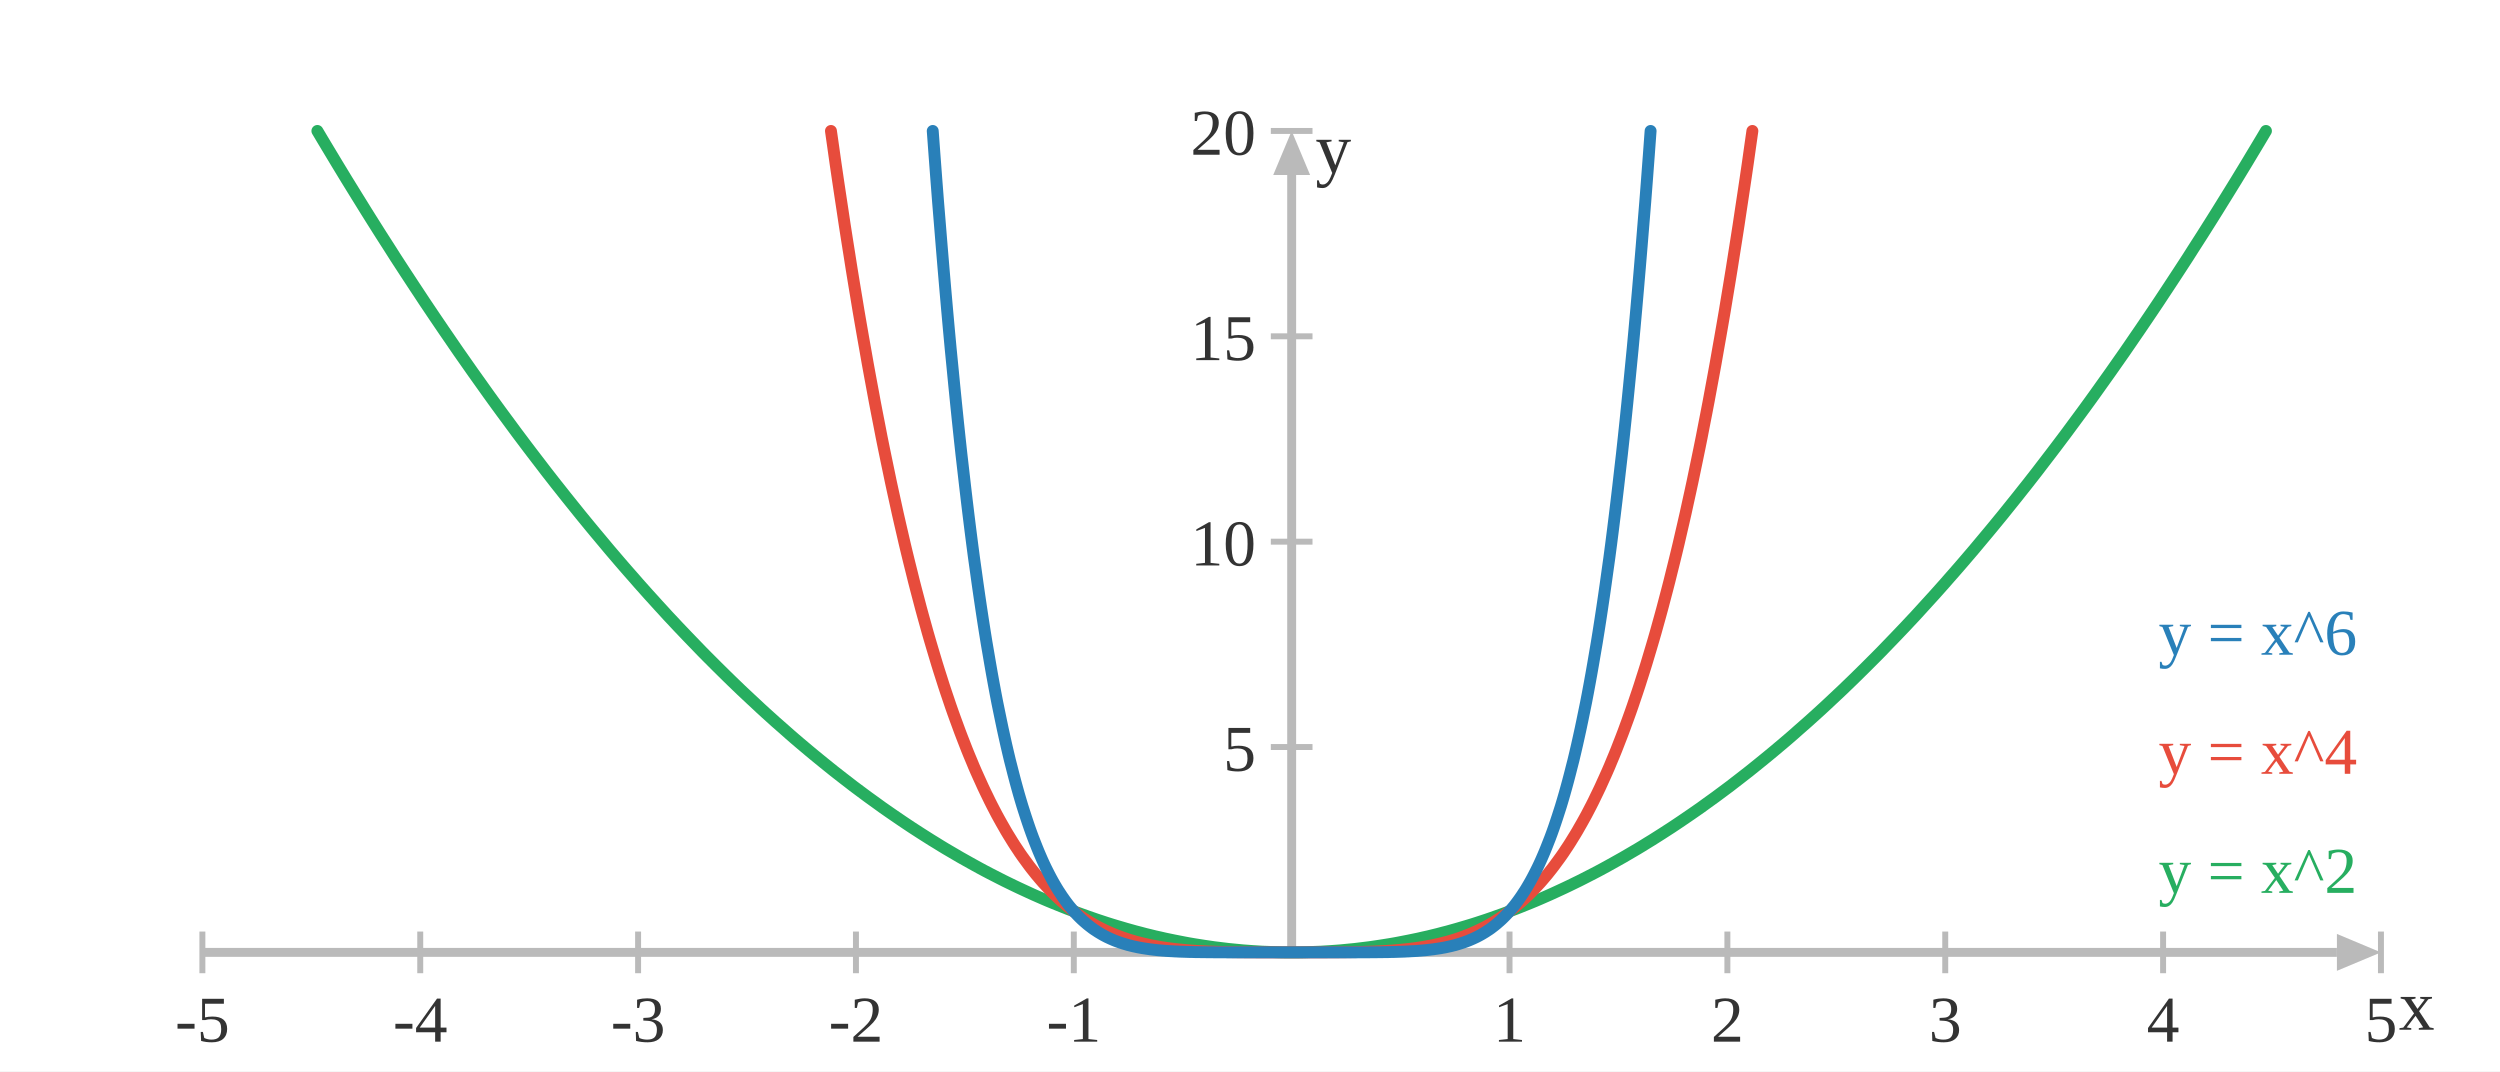
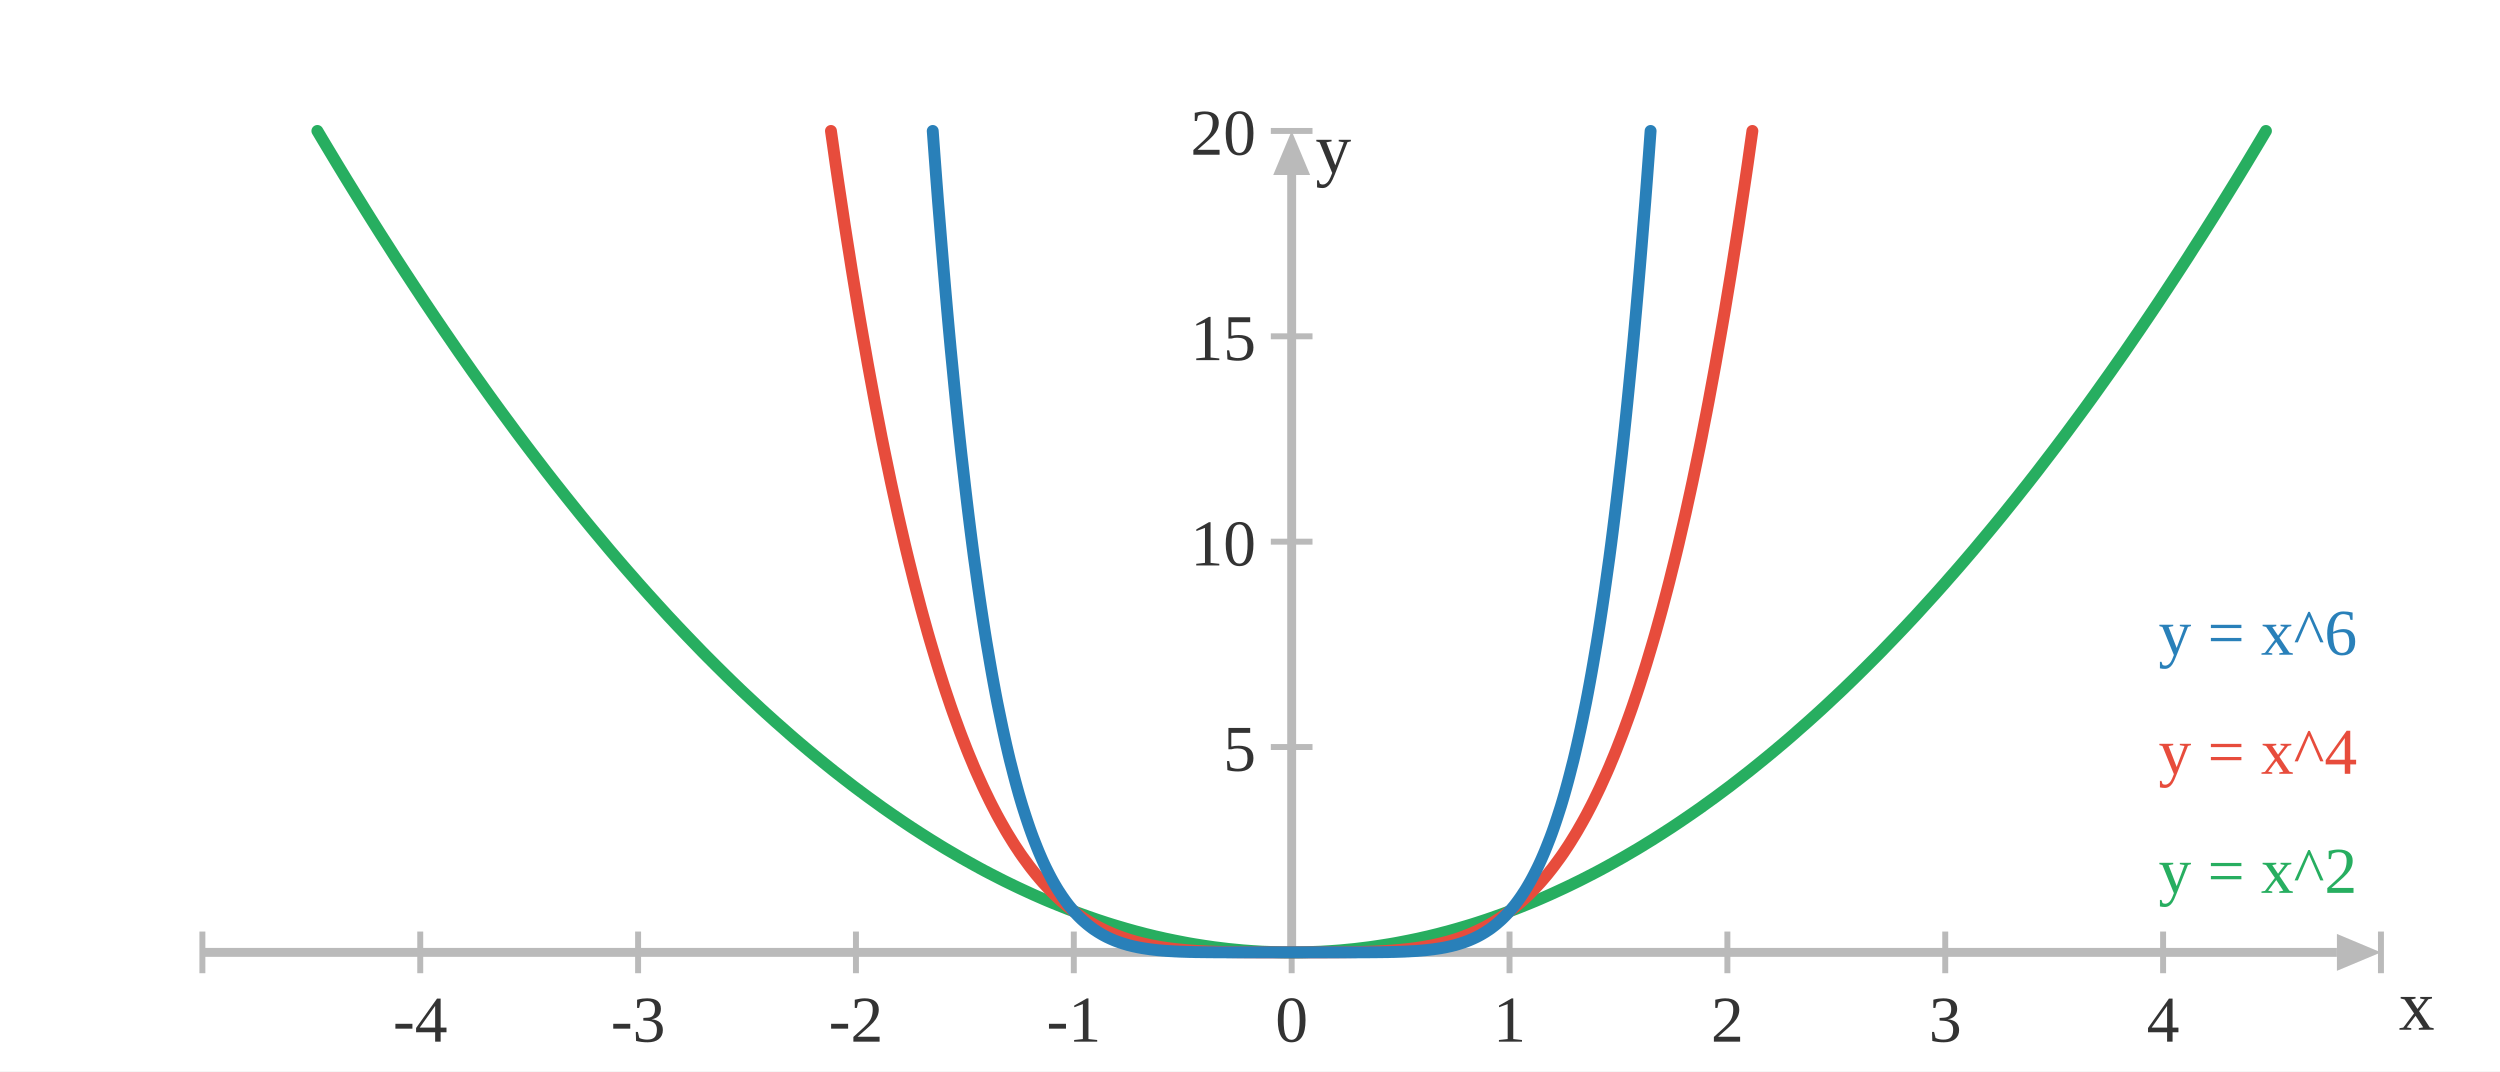
<svg xmlns="http://www.w3.org/2000/svg" width="420px" height="180px" viewBox="0 0 420 180">
  <rect width="420" height="180" fill="white" />
  <line x1="34" y1="160" x2="392.6" y2="160" stroke="#BABABA" stroke-width="1.5" />
  <polygon points="400,160 392.6,156.9 392.6,163.1" fill="#BABABA" />
  <text x="403" y="173" font-size="12" fill="#333333" text-anchor="start">x</text>
  <line x1="217.0" y1="29.4" x2="217.0" y2="160" stroke="#BABABA" stroke-width="1.5" />
  <polygon points="217.0,22 213.9,29.4 220.1,29.4" fill="#BABABA" />
  <text x="221.0" y="29" font-size="12" fill="#333333" text-anchor="start">y</text>
  <line x1="34.0" y1="156.5" x2="34.0" y2="163.5" stroke="#BABABA" stroke-width="1" />
-   <text x="34.0" y="175" font-size="11" fill="#333333" text-anchor="middle">-5</text>
  <line x1="70.6" y1="156.5" x2="70.6" y2="163.5" stroke="#BABABA" stroke-width="1" />
  <text x="70.6" y="175" font-size="11" fill="#333333" text-anchor="middle">-4</text>
  <line x1="107.2" y1="156.5" x2="107.2" y2="163.5" stroke="#BABABA" stroke-width="1" />
  <text x="107.2" y="175" font-size="11" fill="#333333" text-anchor="middle">-3</text>
  <line x1="143.8" y1="156.5" x2="143.8" y2="163.5" stroke="#BABABA" stroke-width="1" />
  <text x="143.8" y="175" font-size="11" fill="#333333" text-anchor="middle">-2</text>
  <line x1="180.4" y1="156.5" x2="180.4" y2="163.5" stroke="#BABABA" stroke-width="1" />
  <text x="180.4" y="175" font-size="11" fill="#333333" text-anchor="middle">-1</text>
+   <line x1="217.0" y1="156.5" x2="217.0" y2="163.5" stroke="#BABABA" stroke-width="1" />
+   <text x="217.0" y="175" font-size="11" fill="#333333" text-anchor="middle">0</text>
  <line x1="253.6" y1="156.5" x2="253.6" y2="163.5" stroke="#BABABA" stroke-width="1" />
  <text x="253.6" y="175" font-size="11" fill="#333333" text-anchor="middle">1</text>
  <line x1="290.2" y1="156.5" x2="290.2" y2="163.5" stroke="#BABABA" stroke-width="1" />
  <text x="290.2" y="175" font-size="11" fill="#333333" text-anchor="middle">2</text>
  <line x1="326.8" y1="156.5" x2="326.8" y2="163.5" stroke="#BABABA" stroke-width="1" />
  <text x="326.8" y="175" font-size="11" fill="#333333" text-anchor="middle">3</text>
  <line x1="363.4" y1="156.5" x2="363.4" y2="163.5" stroke="#BABABA" stroke-width="1" />
  <text x="363.4" y="175" font-size="11" fill="#333333" text-anchor="middle">4</text>
  <line x1="400.0" y1="156.5" x2="400.0" y2="163.5" stroke="#BABABA" stroke-width="1" />
-   <text x="400.0" y="175" font-size="11" fill="#333333" text-anchor="middle">5</text>
  <line x1="213.5" y1="125.5" x2="220.5" y2="125.5" stroke="#BABABA" stroke-width="1" />
  <text x="211.0" y="129.5" font-size="11" fill="#333333" text-anchor="end">5</text>
  <line x1="213.5" y1="91.0" x2="220.5" y2="91.0" stroke="#BABABA" stroke-width="1" />
  <text x="211.0" y="95.0" font-size="11" fill="#333333" text-anchor="end">10</text>
  <line x1="213.5" y1="56.5" x2="220.5" y2="56.5" stroke="#BABABA" stroke-width="1" />
  <text x="211.0" y="60.5" font-size="11" fill="#333333" text-anchor="end">15</text>
  <line x1="213.5" y1="22.0" x2="220.5" y2="22.0" stroke="#BABABA" stroke-width="1" />
  <text x="211.0" y="26.0" font-size="11" fill="#333333" text-anchor="end">20</text>
  <path d="M 53.32,22.0 L 54.14,23.38 L 54.96,24.75 L 55.78,26.11 L 56.59,27.46 L 57.41,28.81 L 58.23,30.16 L 59.05,31.49 L 59.87,32.82 L 60.69,34.14 L 61.5,35.45 L 62.32,36.76 L 63.14,38.06 L 63.96,39.36 L 64.78,40.64 L 65.6,41.92 L 66.41,43.2 L 67.23,44.46 L 68.05,45.72 L 68.87,46.97 L 69.69,48.22 L 70.51,49.46 L 71.32,50.69 L 72.14,51.91 L 72.96,53.13 L 73.78,54.34 L 74.6,55.55 L 75.42,56.74 L 76.24,57.94 L 77.05,59.12 L 77.87,60.29 L 78.69,61.46 L 79.51,62.63 L 80.33,63.78 L 81.15,64.93 L 81.96,66.07 L 82.78,67.21 L 83.6,68.34 L 84.42,69.46 L 85.24,70.57 L 86.06,71.68 L 86.87,72.78 L 87.69,73.87 L 88.51,74.96 L 89.33,76.04 L 90.15,77.11 L 90.97,78.18 L 91.78,79.24 L 92.6,80.29 L 93.42,81.34 L 94.24,82.37 L 95.06,83.41 L 95.88,84.43 L 96.7,85.45 L 97.51,86.46 L 98.33,87.46 L 99.15,88.46 L 99.97,89.45 L 100.79,90.43 L 101.61,91.41 L 102.42,92.38 L 103.24,93.34 L 104.06,94.3 L 104.88,95.25 L 105.7,96.19 L 106.52,97.12 L 107.33,98.05 L 108.15,98.97 L 108.97,99.89 L 109.79,100.79 L 110.61,101.7 L 111.43,102.59 L 112.24,103.48 L 113.06,104.35 L 113.88,105.23 L 114.7,106.09 L 115.52,106.95 L 116.34,107.8 L 117.16,108.65 L 117.97,109.49 L 118.79,110.32 L 119.61,111.14 L 120.43,111.96 L 121.25,112.77 L 122.07,113.58 L 122.88,114.37 L 123.7,115.16 L 124.52,115.95 L 125.34,116.72 L 126.16,117.49 L 126.98,118.25 L 127.79,119.01 L 128.61,119.76 L 129.43,120.5 L 130.25,121.24 L 131.07,121.96 L 131.89,122.68 L 132.7,123.4 L 133.52,124.11 L 134.34,124.81 L 135.16,125.5 L 135.98,126.19 L 136.8,126.87 L 137.62,127.54 L 138.43,128.2 L 139.25,128.86 L 140.07,129.52 L 140.89,130.16 L 141.71,130.8 L 142.53,131.43 L 143.34,132.06 L 144.16,132.67 L 144.98,133.28 L 145.8,133.89 L 146.62,134.48 L 147.44,135.07 L 148.25,135.66 L 149.07,136.23 L 149.89,136.8 L 150.71,137.36 L 151.53,137.92 L 152.35,138.47 L 153.16,139.01 L 153.98,139.54 L 154.8,140.07 L 155.62,140.59 L 156.44,141.11 L 157.26,141.61 L 158.08,142.12 L 158.89,142.61 L 159.71,143.09 L 160.53,143.57 L 161.35,144.05 L 162.17,144.51 L 162.99,144.97 L 163.8,145.42 L 164.62,145.87 L 165.44,146.31 L 166.26,146.74 L 167.08,147.16 L 167.9,147.58 L 168.71,147.99 L 169.53,148.39 L 170.35,148.79 L 171.17,149.18 L 171.99,149.56 L 172.81,149.94 L 173.62,150.31 L 174.44,150.67 L 175.26,151.03 L 176.08,151.38 L 176.9,151.72 L 177.72,152.05 L 178.54,152.38 L 179.35,152.7 L 180.17,153.01 L 180.99,153.32 L 181.81,153.62 L 182.63,153.91 L 183.45,154.2 L 184.26,154.48 L 185.08,154.75 L 185.9,155.02 L 186.72,155.28 L 187.54,155.53 L 188.36,155.77 L 189.17,156.01 L 189.99,156.24 L 190.81,156.47 L 191.63,156.68 L 192.45,156.9 L 193.27,157.1 L 194.08,157.3 L 194.9,157.48 L 195.72,157.67 L 196.54,157.84 L 197.36,158.01 L 198.18,158.17 L 199.0,158.33 L 199.81,158.48 L 200.63,158.62 L 201.45,158.75 L 202.27,158.88 L 203.09,159.0 L 203.91,159.12 L 204.72,159.22 L 205.54,159.32 L 206.36,159.42 L 207.18,159.5 L 208.0,159.58 L 208.82,159.66 L 209.63,159.72 L 210.45,159.78 L 211.27,159.83 L 212.09,159.88 L 212.91,159.91 L 213.73,159.94 L 214.54,159.97 L 215.36,159.99 L 216.18,160.0 L 217.0,160.0 L 217.82,160.0 L 218.64,159.99 L 219.46,159.97 L 220.27,159.94 L 221.09,159.91 L 221.91,159.88 L 222.73,159.83 L 223.55,159.78 L 224.37,159.72 L 225.18,159.66 L 226.0,159.58 L 226.82,159.5 L 227.64,159.42 L 228.46,159.32 L 229.28,159.22 L 230.09,159.12 L 230.91,159.0 L 231.73,158.88 L 232.55,158.75 L 233.37,158.62 L 234.19,158.48 L 235.0,158.33 L 235.82,158.17 L 236.64,158.01 L 237.46,157.84 L 238.28,157.67 L 239.1,157.48 L 239.92,157.3 L 240.73,157.1 L 241.55,156.9 L 242.37,156.68 L 243.19,156.47 L 244.01,156.24 L 244.83,156.01 L 245.64,155.77 L 246.46,155.53 L 247.28,155.28 L 248.1,155.02 L 248.92,154.75 L 249.74,154.48 L 250.55,154.2 L 251.37,153.91 L 252.19,153.62 L 253.01,153.32 L 253.83,153.01 L 254.65,152.7 L 255.46,152.38 L 256.28,152.05 L 257.1,151.72 L 257.92,151.38 L 258.74,151.03 L 259.56,150.67 L 260.38,150.31 L 261.19,149.94 L 262.01,149.56 L 262.83,149.18 L 263.65,148.79 L 264.47,148.39 L 265.29,147.99 L 266.1,147.58 L 266.92,147.16 L 267.74,146.74 L 268.56,146.31 L 269.38,145.87 L 270.2,145.42 L 271.01,144.97 L 271.83,144.51 L 272.65,144.05 L 273.47,143.57 L 274.29,143.09 L 275.11,142.61 L 275.92,142.12 L 276.74,141.61 L 277.56,141.11 L 278.38,140.59 L 279.2,140.07 L 280.02,139.54 L 280.84,139.01 L 281.65,138.47 L 282.47,137.92 L 283.29,137.36 L 284.11,136.8 L 284.93,136.23 L 285.75,135.66 L 286.56,135.07 L 287.38,134.48 L 288.2,133.89 L 289.02,133.28 L 289.84,132.67 L 290.66,132.06 L 291.47,131.43 L 292.29,130.8 L 293.11,130.16 L 293.93,129.52 L 294.75,128.86 L 295.57,128.2 L 296.38,127.54 L 297.2,126.87 L 298.02,126.19 L 298.84,125.5 L 299.66,124.81 L 300.48,124.11 L 301.3,123.4 L 302.11,122.68 L 302.93,121.96 L 303.75,121.24 L 304.57,120.5 L 305.39,119.76 L 306.21,119.01 L 307.02,118.26 L 307.84,117.49 L 308.66,116.72 L 309.48,115.95 L 310.3,115.16 L 311.12,114.37 L 311.93,113.58 L 312.75,112.77 L 313.57,111.96 L 314.39,111.14 L 315.21,110.32 L 316.03,109.49 L 316.84,108.65 L 317.66,107.8 L 318.48,106.95 L 319.3,106.09 L 320.12,105.23 L 320.94,104.35 L 321.76,103.48 L 322.57,102.59 L 323.39,101.69 L 324.21,100.79 L 325.03,99.89 L 325.85,98.97 L 326.67,98.05 L 327.48,97.12 L 328.3,96.19 L 329.12,95.25 L 329.94,94.3 L 330.76,93.34 L 331.58,92.38 L 332.39,91.41 L 333.21,90.43 L 334.03,89.45 L 334.85,88.46 L 335.67,87.46 L 336.49,86.46 L 337.3,85.45 L 338.12,84.43 L 338.94,83.41 L 339.76,82.37 L 340.58,81.34 L 341.4,80.29 L 342.22,79.24 L 343.03,78.18 L 343.85,77.11 L 344.67,76.04 L 345.49,74.96 L 346.31,73.87 L 347.13,72.78 L 347.94,71.68 L 348.76,70.57 L 349.58,69.46 L 350.4,68.34 L 351.22,67.21 L 352.04,66.07 L 352.85,64.93 L 353.67,63.78 L 354.49,62.63 L 355.31,61.46 L 356.13,60.29 L 356.95,59.12 L 357.76,57.94 L 358.58,56.74 L 359.4,55.55 L 360.22,54.34 L 361.04,53.13 L 361.86,51.91 L 362.68,50.69 L 363.49,49.46 L 364.31,48.22 L 365.13,46.97 L 365.95,45.72 L 366.77,44.46 L 367.59,43.2 L 368.4,41.92 L 369.22,40.64 L 370.04,39.36 L 370.86,38.06 L 371.68,36.76 L 372.5,35.45 L 373.31,34.14 L 374.13,32.82 L 374.95,31.49 L 375.77,30.16 L 376.59,28.81 L 377.41,27.46 L 378.22,26.11 L 379.04,24.75 L 379.86,23.38 L 380.68,22.0" fill="none" stroke="#27ae60" stroke-width="2" stroke-linecap="round" />
  <path d="M 139.6,22.0 L 139.99,24.74 L 140.37,27.44 L 140.76,30.1 L 141.15,32.71 L 141.54,35.29 L 141.92,37.83 L 142.31,40.33 L 142.7,42.79 L 143.08,45.21 L 143.47,47.6 L 143.86,49.95 L 144.24,52.26 L 144.63,54.53 L 145.02,56.77 L 145.41,58.97 L 145.79,61.14 L 146.18,63.27 L 146.57,65.37 L 146.95,67.43 L 147.34,69.46 L 147.73,71.45 L 148.11,73.42 L 148.5,75.35 L 148.89,77.24 L 149.28,79.11 L 149.66,80.94 L 150.05,82.74 L 150.44,84.51 L 150.82,86.25 L 151.21,87.96 L 151.6,89.64 L 151.98,91.29 L 152.37,92.92 L 152.76,94.51 L 153.15,96.07 L 153.53,97.61 L 153.92,99.12 L 154.31,100.6 L 154.69,102.05 L 155.08,103.48 L 155.47,104.88 L 155.85,106.25 L 156.24,107.6 L 156.63,108.92 L 157.02,110.22 L 157.4,111.49 L 157.79,112.74 L 158.18,113.96 L 158.56,115.16 L 158.95,116.34 L 159.34,117.49 L 159.72,118.62 L 160.11,119.73 L 160.5,120.81 L 160.89,121.87 L 161.27,122.91 L 161.66,123.93 L 162.05,124.93 L 162.43,125.91 L 162.82,126.87 L 163.21,127.8 L 163.59,128.72 L 163.98,129.62 L 164.37,130.49 L 164.76,131.35 L 165.14,132.19 L 165.53,133.01 L 165.92,133.81 L 166.3,134.6 L 166.69,135.37 L 167.08,136.12 L 167.46,136.85 L 167.85,137.56 L 168.24,138.26 L 168.63,138.94 L 169.01,139.61 L 169.4,140.26 L 169.79,140.89 L 170.17,141.51 L 170.56,142.12 L 170.95,142.7 L 171.33,143.28 L 171.72,143.84 L 172.11,144.38 L 172.5,144.91 L 172.88,145.43 L 173.27,145.94 L 173.66,146.43 L 174.04,146.91 L 174.43,147.37 L 174.82,147.83 L 175.2,148.27 L 175.59,148.69 L 175.98,149.11 L 176.37,149.52 L 176.75,149.91 L 177.14,150.29 L 177.53,150.66 L 177.91,151.02 L 178.3,151.38 L 178.69,151.71 L 179.07,152.04 L 179.46,152.36 L 179.85,152.67 L 180.24,152.97 L 180.62,153.27 L 181.01,153.55 L 181.4,153.82 L 181.78,154.09 L 182.17,154.34 L 182.56,154.59 L 182.94,154.83 L 183.33,155.06 L 183.72,155.28 L 184.11,155.5 L 184.49,155.71 L 184.88,155.91 L 185.27,156.1 L 185.65,156.29 L 186.04,156.47 L 186.43,156.64 L 186.81,156.81 L 187.2,156.97 L 187.59,157.12 L 187.98,157.27 L 188.36,157.41 L 188.75,157.55 L 189.14,157.68 L 189.52,157.81 L 189.91,157.93 L 190.3,158.04 L 190.68,158.16 L 191.07,158.26 L 191.46,158.36 L 191.85,158.46 L 192.23,158.55 L 192.62,158.64 L 193.01,158.73 L 193.39,158.81 L 193.78,158.88 L 194.17,158.95 L 194.55,159.02 L 194.94,159.09 L 195.33,159.15 L 195.72,159.21 L 196.1,159.27 L 196.49,159.32 L 196.88,159.37 L 197.26,159.42 L 197.65,159.46 L 198.04,159.5 L 198.42,159.54 L 198.81,159.58 L 199.2,159.61 L 199.59,159.65 L 199.97,159.68 L 200.36,159.71 L 200.75,159.73 L 201.13,159.76 L 201.52,159.78 L 201.91,159.8 L 202.29,159.82 L 202.68,159.84 L 203.07,159.86 L 203.46,159.87 L 203.84,159.88 L 204.23,159.9 L 204.62,159.91 L 205.0,159.92 L 205.39,159.93 L 205.78,159.94 L 206.16,159.95 L 206.55,159.95 L 206.94,159.96 L 207.33,159.97 L 207.71,159.97 L 208.1,159.98 L 208.49,159.98 L 208.87,159.98 L 209.26,159.99 L 209.65,159.99 L 210.03,159.99 L 210.42,159.99 L 210.81,159.99 L 211.2,160.0 L 211.58,160.0 L 211.97,160.0 L 212.36,160.0 L 212.74,160.0 L 213.13,160.0 L 213.52,160.0 L 213.9,160.0 L 214.29,160.0 L 214.68,160.0 L 215.07,160.0 L 215.45,160.0 L 215.84,160.0 L 216.23,160.0 L 216.61,160.0 L 217.0,160.0 L 217.39,160.0 L 217.77,160.0 L 218.16,160.0 L 218.55,160.0 L 218.93,160.0 L 219.32,160.0 L 219.71,160.0 L 220.1,160.0 L 220.48,160.0 L 220.87,160.0 L 221.26,160.0 L 221.64,160.0 L 222.03,160.0 L 222.42,160.0 L 222.8,160.0 L 223.19,159.99 L 223.58,159.99 L 223.97,159.99 L 224.35,159.99 L 224.74,159.99 L 225.13,159.98 L 225.51,159.98 L 225.9,159.98 L 226.29,159.97 L 226.67,159.97 L 227.06,159.96 L 227.45,159.95 L 227.84,159.95 L 228.22,159.94 L 228.61,159.93 L 229.0,159.92 L 229.38,159.91 L 229.77,159.9 L 230.16,159.88 L 230.54,159.87 L 230.93,159.86 L 231.32,159.84 L 231.71,159.82 L 232.09,159.8 L 232.48,159.78 L 232.87,159.76 L 233.25,159.73 L 233.64,159.71 L 234.03,159.68 L 234.41,159.65 L 234.8,159.61 L 235.19,159.58 L 235.58,159.54 L 235.96,159.5 L 236.35,159.46 L 236.74,159.42 L 237.12,159.37 L 237.51,159.32 L 237.9,159.27 L 238.28,159.21 L 238.67,159.15 L 239.06,159.09 L 239.45,159.02 L 239.83,158.95 L 240.22,158.88 L 240.61,158.81 L 240.99,158.73 L 241.38,158.64 L 241.77,158.55 L 242.15,158.46 L 242.54,158.36 L 242.93,158.26 L 243.32,158.16 L 243.7,158.04 L 244.09,157.93 L 244.48,157.81 L 244.86,157.68 L 245.25,157.55 L 245.64,157.41 L 246.02,157.27 L 246.41,157.12 L 246.8,156.97 L 247.19,156.81 L 247.57,156.64 L 247.96,156.47 L 248.35,156.29 L 248.73,156.1 L 249.12,155.91 L 249.51,155.71 L 249.89,155.5 L 250.28,155.28 L 250.67,155.06 L 251.06,154.83 L 251.44,154.59 L 251.83,154.34 L 252.22,154.09 L 252.6,153.82 L 252.99,153.55 L 253.38,153.27 L 253.76,152.97 L 254.15,152.67 L 254.54,152.36 L 254.93,152.04 L 255.31,151.71 L 255.7,151.38 L 256.09,151.02 L 256.47,150.66 L 256.86,150.29 L 257.25,149.91 L 257.63,149.52 L 258.02,149.11 L 258.41,148.69 L 258.8,148.27 L 259.18,147.83 L 259.57,147.37 L 259.96,146.91 L 260.34,146.43 L 260.73,145.94 L 261.12,145.43 L 261.5,144.91 L 261.89,144.38 L 262.28,143.84 L 262.67,143.28 L 263.05,142.7 L 263.44,142.12 L 263.83,141.51 L 264.21,140.89 L 264.6,140.26 L 264.99,139.61 L 265.37,138.94 L 265.76,138.26 L 266.15,137.56 L 266.54,136.85 L 266.92,136.12 L 267.31,135.37 L 267.7,134.6 L 268.08,133.81 L 268.47,133.01 L 268.86,132.19 L 269.24,131.35 L 269.63,130.49 L 270.02,129.62 L 270.41,128.72 L 270.79,127.8 L 271.18,126.87 L 271.57,125.91 L 271.95,124.93 L 272.34,123.93 L 272.73,122.91 L 273.11,121.87 L 273.5,120.81 L 273.89,119.73 L 274.28,118.62 L 274.66,117.49 L 275.05,116.34 L 275.44,115.16 L 275.82,113.96 L 276.21,112.74 L 276.6,111.49 L 276.98,110.22 L 277.37,108.92 L 277.76,107.6 L 278.15,106.25 L 278.53,104.88 L 278.92,103.48 L 279.31,102.05 L 279.69,100.6 L 280.08,99.12 L 280.47,97.61 L 280.85,96.07 L 281.24,94.51 L 281.63,92.92 L 282.02,91.29 L 282.4,89.64 L 282.79,87.96 L 283.18,86.25 L 283.56,84.51 L 283.95,82.74 L 284.34,80.94 L 284.72,79.11 L 285.11,77.24 L 285.5,75.35 L 285.89,73.42 L 286.27,71.45 L 286.66,69.46 L 287.05,67.43 L 287.43,65.37 L 287.82,63.27 L 288.21,61.14 L 288.59,58.97 L 288.98,56.77 L 289.37,54.53 L 289.76,52.26 L 290.14,49.95 L 290.53,47.6 L 290.92,45.21 L 291.3,42.79 L 291.69,40.33 L 292.08,37.83 L 292.46,35.29 L 292.85,32.71 L 293.24,30.1 L 293.63,27.44 L 294.01,24.74 L 294.4,22.0" fill="none" stroke="#e74c3c" stroke-width="2" stroke-linecap="round" />
  <path d="M 156.7,22.0 L 157.0,26.09 L 157.3,30.08 L 157.6,33.96 L 157.91,37.75 L 158.21,41.45 L 158.51,45.05 L 158.81,48.56 L 159.11,51.98 L 159.41,55.31 L 159.71,58.56 L 160.02,61.72 L 160.32,64.8 L 160.62,67.8 L 160.92,70.72 L 161.22,73.56 L 161.52,76.32 L 161.83,79.01 L 162.13,81.63 L 162.43,84.18 L 162.73,86.66 L 163.03,89.07 L 163.33,91.42 L 163.63,93.7 L 163.94,95.91 L 164.24,98.07 L 164.54,100.16 L 164.84,102.19 L 165.14,104.17 L 165.44,106.09 L 165.74,107.95 L 166.05,109.76 L 166.35,111.52 L 166.65,113.23 L 166.95,114.88 L 167.25,116.49 L 167.55,118.05 L 167.86,119.56 L 168.16,121.02 L 168.46,122.45 L 168.76,123.82 L 169.06,125.16 L 169.36,126.45 L 169.66,127.71 L 169.97,128.92 L 170.27,130.1 L 170.57,131.24 L 170.87,132.34 L 171.17,133.41 L 171.47,134.44 L 171.77,135.44 L 172.08,136.41 L 172.38,137.34 L 172.68,138.24 L 172.98,139.12 L 173.28,139.96 L 173.58,140.77 L 173.89,141.56 L 174.19,142.32 L 174.49,143.06 L 174.79,143.76 L 175.09,144.45 L 175.39,145.11 L 175.69,145.74 L 176.0,146.36 L 176.3,146.95 L 176.6,147.52 L 176.9,148.07 L 177.2,148.59 L 177.5,149.1 L 177.8,149.59 L 178.11,150.06 L 178.41,150.52 L 178.71,150.95 L 179.01,151.37 L 179.31,151.77 L 179.61,152.16 L 179.92,152.53 L 180.22,152.89 L 180.52,153.23 L 180.82,153.56 L 181.12,153.88 L 181.42,154.18 L 181.72,154.47 L 182.03,154.75 L 182.33,155.01 L 182.63,155.27 L 182.93,155.51 L 183.23,155.74 L 183.53,155.97 L 183.83,156.18 L 184.14,156.38 L 184.44,156.58 L 184.74,156.76 L 185.04,156.94 L 185.34,157.11 L 185.64,157.27 L 185.95,157.43 L 186.25,157.57 L 186.55,157.71 L 186.85,157.84 L 187.15,157.97 L 187.45,158.09 L 187.75,158.2 L 188.06,158.31 L 188.36,158.41 L 188.66,158.51 L 188.96,158.6 L 189.26,158.69 L 189.56,158.78 L 189.86,158.85 L 190.17,158.93 L 190.47,159.0 L 190.77,159.06 L 191.07,159.13 L 191.37,159.19 L 191.67,159.24 L 191.98,159.3 L 192.28,159.34 L 192.58,159.39 L 192.88,159.43 L 193.18,159.48 L 193.48,159.51 L 193.78,159.55 L 194.09,159.58 L 194.39,159.62 L 194.69,159.65 L 194.99,159.67 L 195.29,159.7 L 195.59,159.72 L 195.89,159.75 L 196.2,159.77 L 196.5,159.79 L 196.8,159.8 L 197.1,159.82 L 197.4,159.84 L 197.7,159.85 L 198.01,159.87 L 198.31,159.88 L 198.61,159.89 L 198.91,159.9 L 199.21,159.91 L 199.51,159.92 L 199.81,159.93 L 200.12,159.93 L 200.42,159.94 L 200.72,159.95 L 201.02,159.95 L 201.32,159.96 L 201.62,159.96 L 201.92,159.97 L 202.23,159.97 L 202.53,159.97 L 202.83,159.98 L 203.13,159.98 L 203.43,159.98 L 203.73,159.98 L 204.04,159.99 L 204.34,159.99 L 204.64,159.99 L 204.94,159.99 L 205.24,159.99 L 205.54,159.99 L 205.84,159.99 L 206.15,160.0 L 206.45,160.0 L 206.75,160.0 L 207.05,160.0 L 207.35,160.0 L 207.65,160.0 L 207.95,160.0 L 208.26,160.0 L 208.56,160.0 L 208.86,160.0 L 209.16,160.0 L 209.46,160.0 L 209.76,160.0 L 210.07,160.0 L 210.37,160.0 L 210.67,160.0 L 210.97,160.0 L 211.27,160.0 L 211.57,160.0 L 211.87,160.0 L 212.18,160.0 L 212.48,160.0 L 212.78,160.0 L 213.08,160.0 L 213.38,160.0 L 213.68,160.0 L 213.98,160.0 L 214.29,160.0 L 214.59,160.0 L 214.89,160.0 L 215.19,160.0 L 215.49,160.0 L 215.79,160.0 L 216.1,160.0 L 216.4,160.0 L 216.7,160.0 L 217.0,160.0 L 217.3,160.0 L 217.6,160.0 L 217.9,160.0 L 218.21,160.0 L 218.51,160.0 L 218.81,160.0 L 219.11,160.0 L 219.41,160.0 L 219.71,160.0 L 220.02,160.0 L 220.32,160.0 L 220.62,160.0 L 220.92,160.0 L 221.22,160.0 L 221.52,160.0 L 221.82,160.0 L 222.13,160.0 L 222.43,160.0 L 222.73,160.0 L 223.03,160.0 L 223.33,160.0 L 223.63,160.0 L 223.93,160.0 L 224.24,160.0 L 224.54,160.0 L 224.84,160.0 L 225.14,160.0 L 225.44,160.0 L 225.74,160.0 L 226.05,160.0 L 226.35,160.0 L 226.65,160.0 L 226.95,160.0 L 227.25,160.0 L 227.55,160.0 L 227.85,160.0 L 228.16,159.99 L 228.46,159.99 L 228.76,159.99 L 229.06,159.99 L 229.36,159.99 L 229.66,159.99 L 229.96,159.99 L 230.27,159.98 L 230.57,159.98 L 230.87,159.98 L 231.17,159.98 L 231.47,159.97 L 231.77,159.97 L 232.08,159.97 L 232.38,159.96 L 232.68,159.96 L 232.98,159.95 L 233.28,159.95 L 233.58,159.94 L 233.88,159.93 L 234.19,159.93 L 234.49,159.92 L 234.79,159.91 L 235.09,159.9 L 235.39,159.89 L 235.69,159.88 L 235.99,159.87 L 236.3,159.85 L 236.6,159.84 L 236.9,159.82 L 237.2,159.8 L 237.5,159.79 L 237.8,159.77 L 238.11,159.75 L 238.41,159.72 L 238.71,159.7 L 239.01,159.67 L 239.31,159.65 L 239.61,159.62 L 239.91,159.58 L 240.22,159.55 L 240.52,159.51 L 240.82,159.48 L 241.12,159.43 L 241.42,159.39 L 241.72,159.34 L 242.02,159.3 L 242.33,159.24 L 242.63,159.19 L 242.93,159.13 L 243.23,159.06 L 243.53,159.0 L 243.83,158.93 L 244.14,158.85 L 244.44,158.78 L 244.74,158.69 L 245.04,158.6 L 245.34,158.51 L 245.64,158.41 L 245.94,158.31 L 246.25,158.2 L 246.55,158.09 L 246.85,157.97 L 247.15,157.84 L 247.45,157.71 L 247.75,157.57 L 248.05,157.43 L 248.36,157.27 L 248.66,157.11 L 248.96,156.94 L 249.26,156.76 L 249.56,156.58 L 249.86,156.38 L 250.17,156.18 L 250.47,155.97 L 250.77,155.74 L 251.07,155.51 L 251.37,155.27 L 251.67,155.01 L 251.97,154.75 L 252.28,154.47 L 252.58,154.18 L 252.88,153.88 L 253.18,153.56 L 253.48,153.23 L 253.78,152.89 L 254.08,152.53 L 254.39,152.16 L 254.69,151.77 L 254.99,151.37 L 255.29,150.95 L 255.59,150.52 L 255.89,150.06 L 256.2,149.59 L 256.5,149.1 L 256.8,148.59 L 257.1,148.07 L 257.4,147.52 L 257.7,146.95 L 258.0,146.36 L 258.31,145.74 L 258.61,145.11 L 258.91,144.45 L 259.21,143.76 L 259.51,143.06 L 259.81,142.32 L 260.11,141.56 L 260.42,140.77 L 260.72,139.96 L 261.02,139.12 L 261.32,138.24 L 261.62,137.34 L 261.92,136.41 L 262.23,135.44 L 262.53,134.44 L 262.83,133.41 L 263.13,132.34 L 263.43,131.24 L 263.73,130.1 L 264.03,128.92 L 264.34,127.71 L 264.64,126.45 L 264.94,125.16 L 265.24,123.82 L 265.54,122.45 L 265.84,121.02 L 266.14,119.56 L 266.45,118.05 L 266.75,116.49 L 267.05,114.88 L 267.35,113.23 L 267.65,111.52 L 267.95,109.76 L 268.26,107.95 L 268.56,106.09 L 268.86,104.17 L 269.16,102.19 L 269.46,100.16 L 269.76,98.07 L 270.06,95.91 L 270.37,93.7 L 270.67,91.42 L 270.97,89.07 L 271.27,86.66 L 271.57,84.18 L 271.87,81.63 L 272.17,79.01 L 272.48,76.32 L 272.78,73.56 L 273.08,70.72 L 273.38,67.8 L 273.68,64.8 L 273.98,61.72 L 274.29,58.56 L 274.59,55.31 L 274.89,51.98 L 275.19,48.56 L 275.49,45.05 L 275.79,41.45 L 276.09,37.75 L 276.4,33.96 L 276.7,30.08 L 277.0,26.09 L 277.3,22.0" fill="none" stroke="#2980b9" stroke-width="2" stroke-linecap="round" />
  <text x="396" y="110" font-size="11" fill="#2980b9" text-anchor="end">y = x^6</text>
  <text x="396" y="130" font-size="11" fill="#e74c3c" text-anchor="end">y = x^4</text>
  <text x="396" y="150" font-size="11" fill="#27ae60" text-anchor="end">y = x^2</text>
</svg>
